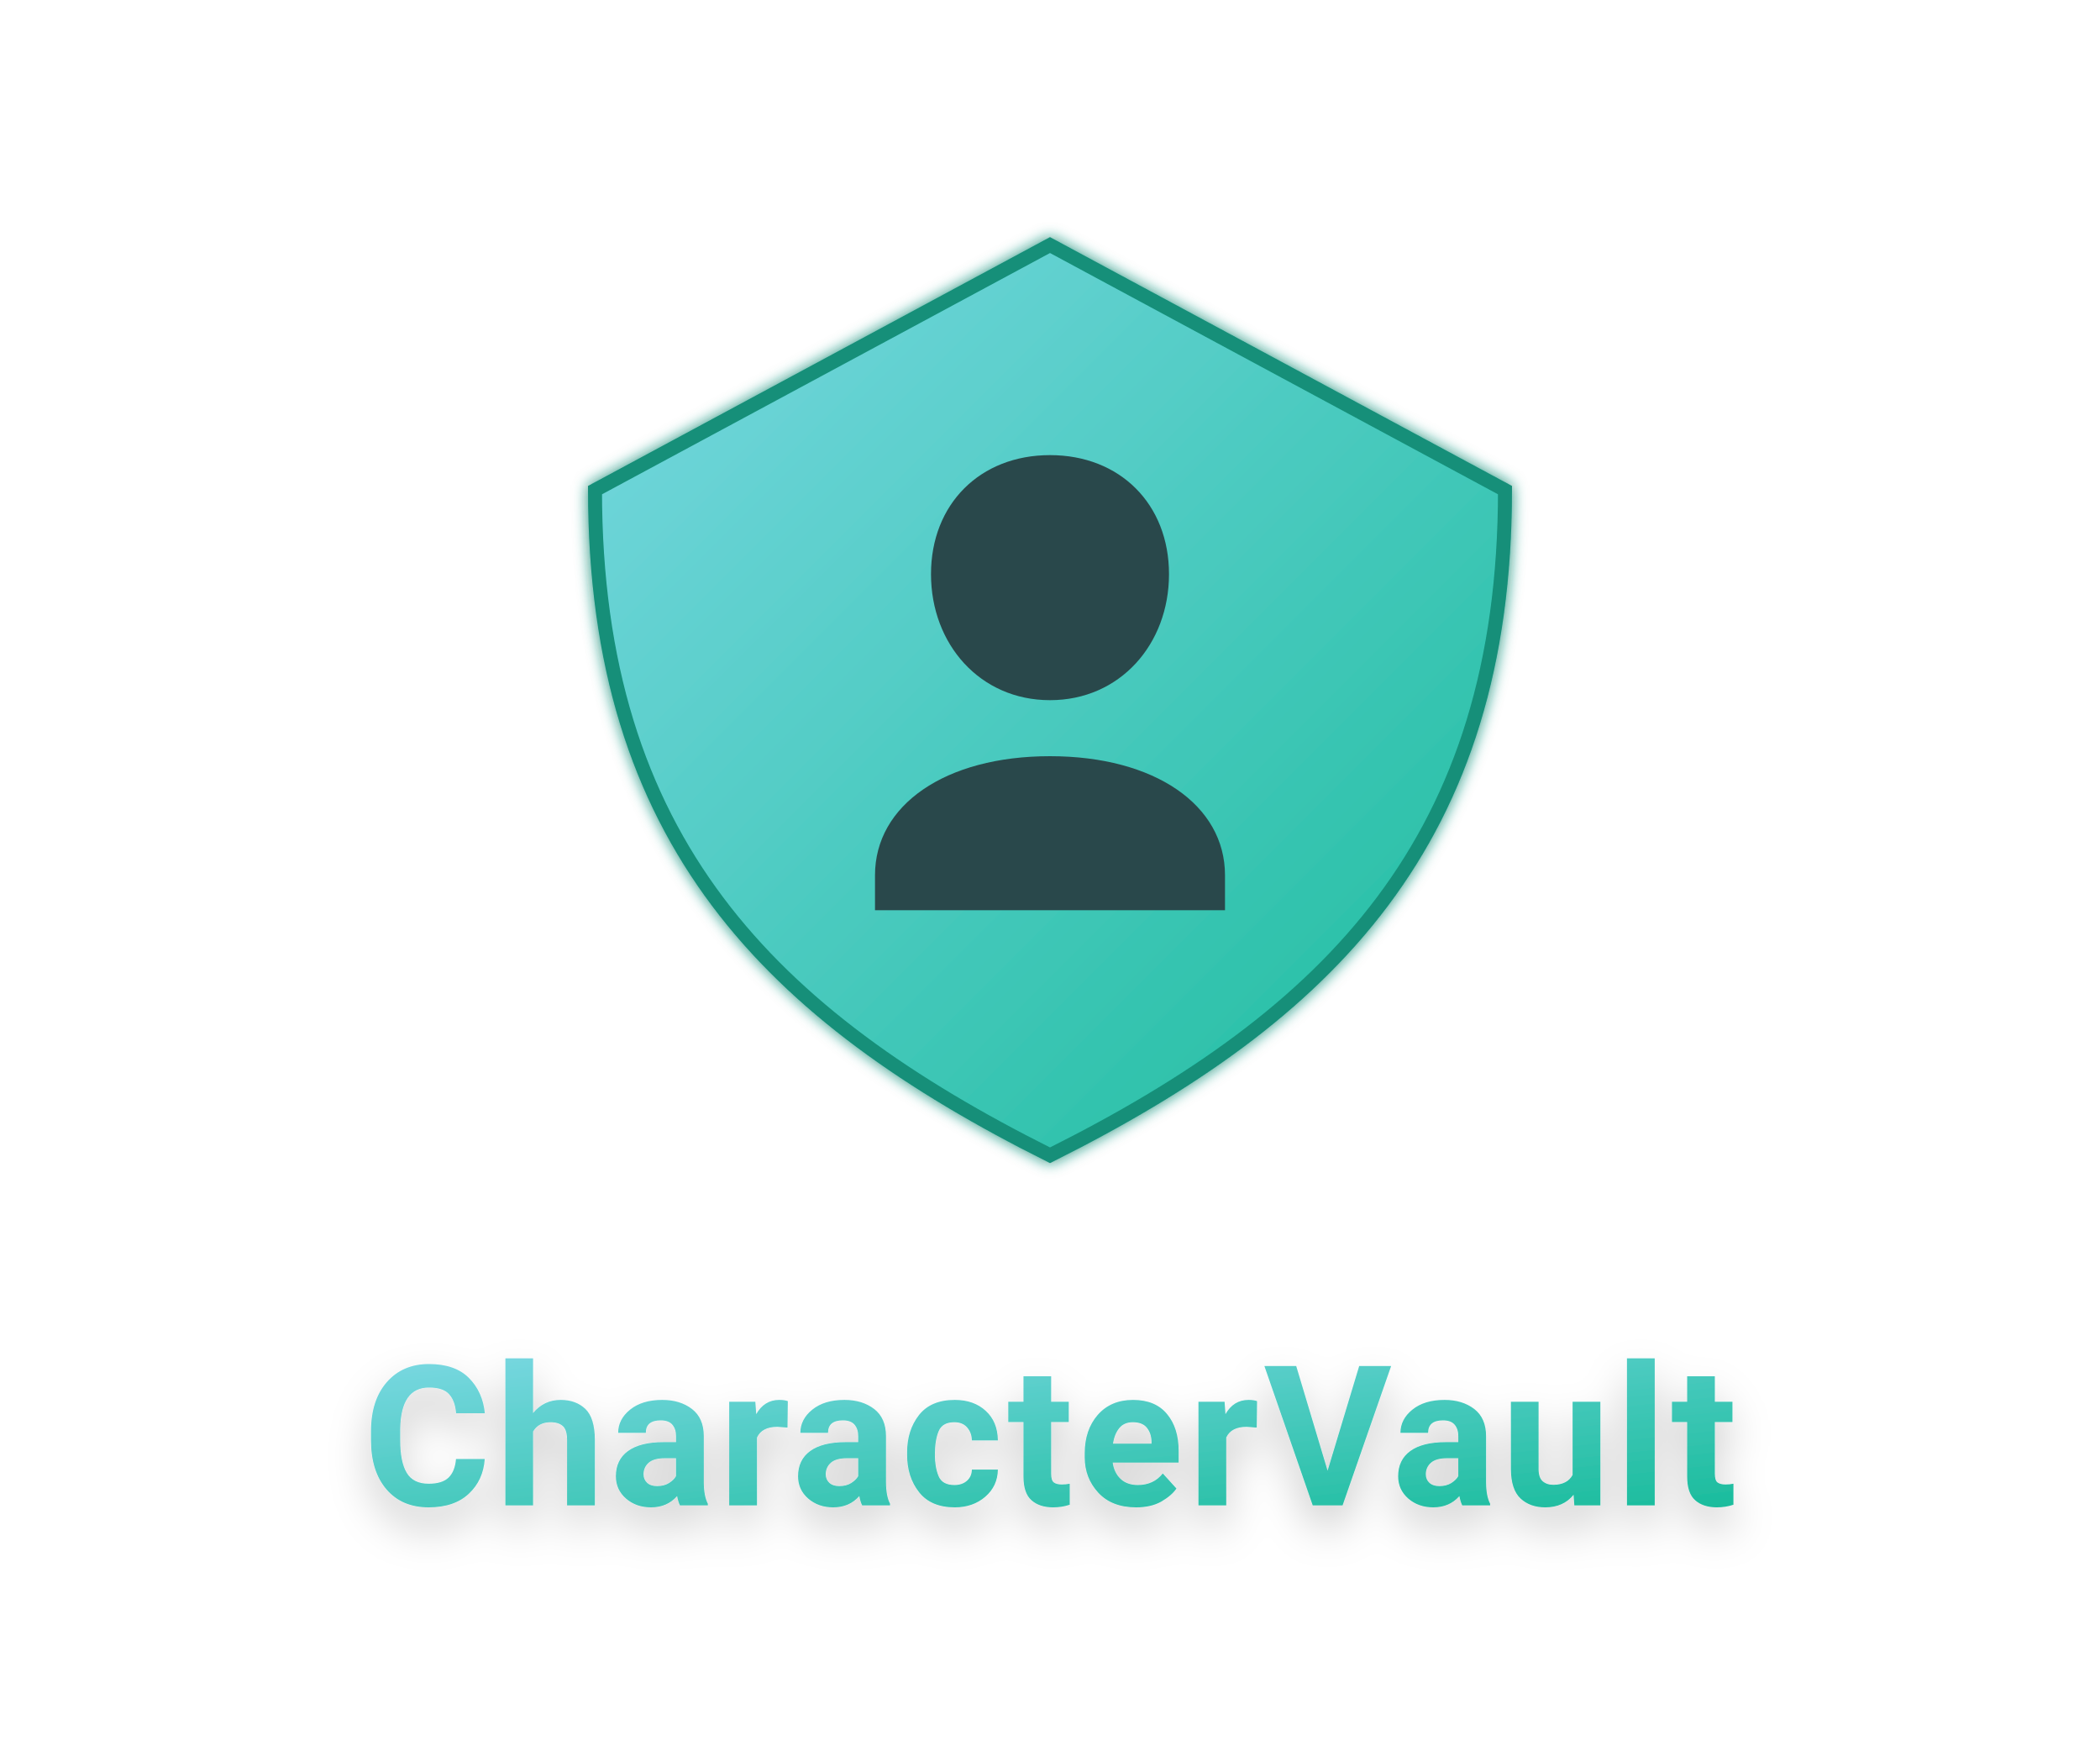
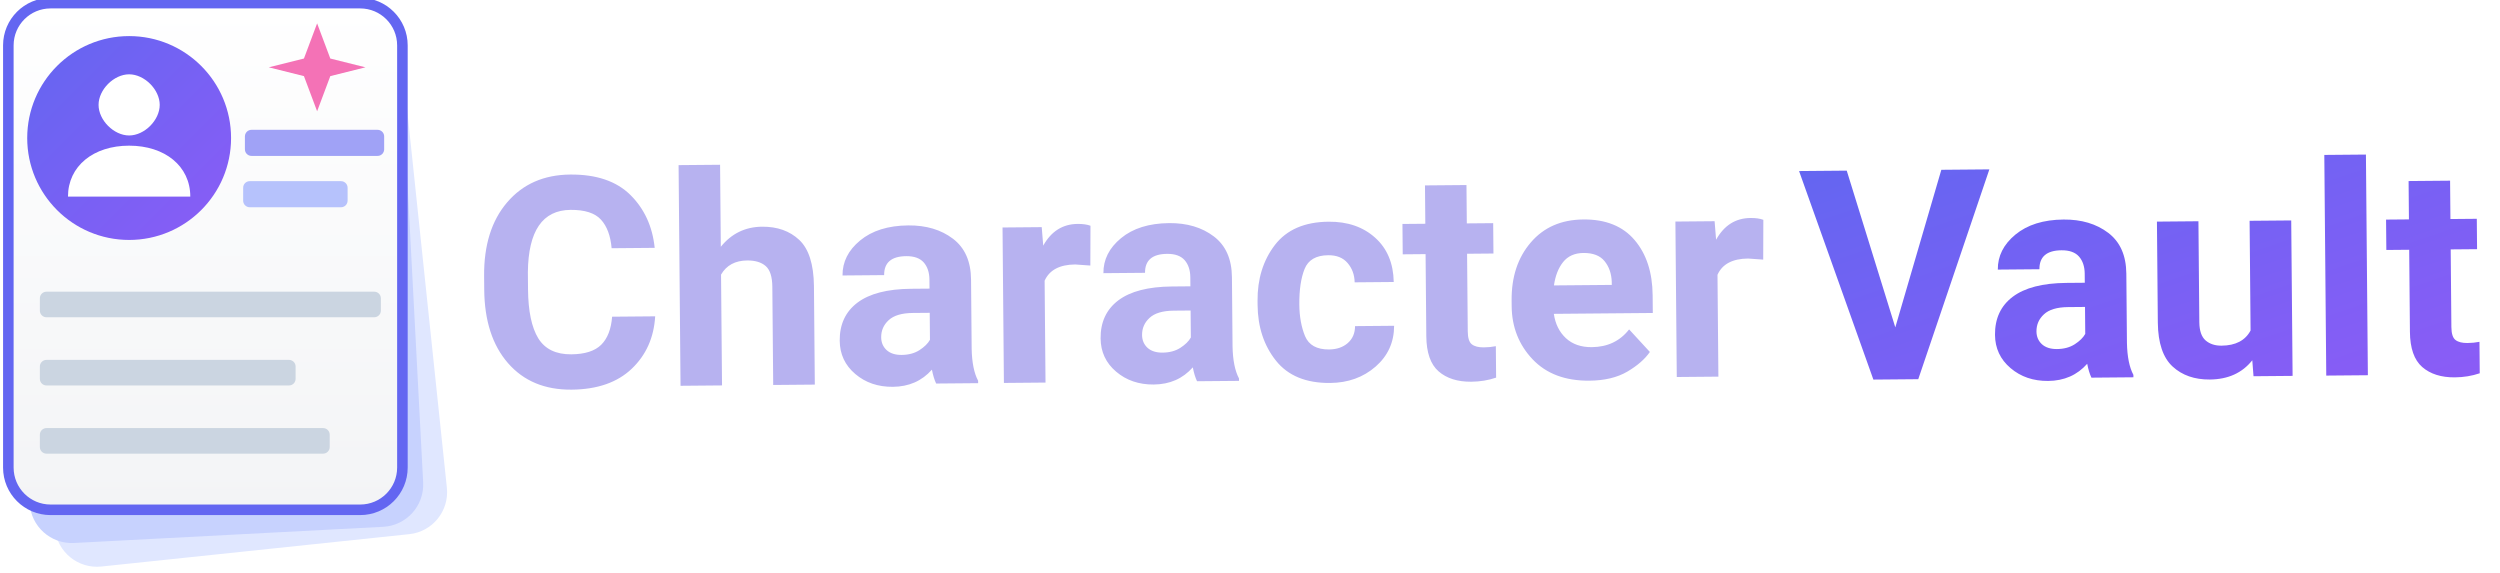
- <svg xmlns="http://www.w3.org/2000/svg" viewBox="0 0 300 250" aria-label="CharacterVault logo">
+ <svg xmlns="http://www.w3.org/2000/svg" version="1.1" width="568" height="130" viewBox="12 34 568 130">
  <defs>
-     <filter id="c" x="-50%" y="-50%" width="200%" height="200%">
-       <feDropShadow dx="0" dy="3" stdDeviation="3" flood-color="#000" flood-opacity=".2" />
-     </filter>
-     <filter id="b" x="-50%" y="-50%" width="200%" height="200%">
-       <feGaussianBlur stdDeviation="1" result="b" />
-       <feMerge>
-         <feMergeNode in="b" />
-         <feMergeNode in="SourceGraphic" />
-       </feMerge>
-     </filter>
-     <linearGradient id="a" x1="0%" y1="0%" x2="100%" y2="100%">
-       <stop offset="0%" stop-color="#7ad8e2" />
-       <stop offset="100%" stop-color="#1abc9c" />
+ </defs>
+   <g transform="matrix(1.5901 -0.1671 0.1671 1.5901 63.9954 101.7942)">
+     <rect transform="translate(0,0)" style="fill: rgb(224,231,255)" x="-28" y="-36" rx="6" ry="6" width="56" height="72" />
+   </g>
+   <g transform="matrix(1.5966 -0.0836 0.0836 1.5966 60.9294 98.0495)">
+     <rect transform="translate(0,0)" style="fill: rgb(199,210,254)" x="-28" y="-36" rx="6" ry="6" width="56" height="72" />
+   </g>
+   <g transform="matrix(1.5988 0 0 1.5988 58.6611 92.2713)">
+     <linearGradient id="SVGID_SVGID_102_111" gradientUnits="objectBoundingBox" gradientTransform="matrix(1 0 0 1 0 0)" x1="0" y1="0" x2="0" y2="1">
+       <stop offset="0%" style="stop-color:rgb(255,255,255);stop-opacity: 1" />
+       <stop offset="100%" style="stop-color:rgb(243,244,246);stop-opacity: 1" />
    </linearGradient>
-   </defs>
-   <path d="M75 5 10 40c0 50 25 75 65 95 40-20 65-45 65-95z" fill="url(#a)" stroke="#138f79" stroke-width="2" transform="translate(75 30)" filter="url(#b)" />
-   <path d="M150 65c-10 0-17 7-17 17s7 18 17 18 17-8 17-18-7-17-17-17m-25 60c0-10 10-17 25-17s25 7 25 17v5h-50Z" fill="#29484b" />
-   <text x="150" y="215" font-family="'Segoe UI', Roboto, Helvetica, Arial, sans-serif" font-size="28" font-weight="700" text-anchor="middle" fill="url(#a)" letter-spacing=".6" filter="url(#c)" style="paint-order:stroke;-webkit-font-smoothing:antialiased;text-rendering:optimizeLegibility">
-     CharacterVault
+     <rect transform="translate(0,0)" style="stroke: rgb(99,102,241); stroke-width: 1.5; fill: url(#SVGID_SVGID_102_111)" x="-28" y="-36" rx="6" ry="6" width="56" height="72" />
+   </g>
+   <g transform="matrix(2.3158 0 0 2.3158 41.3405 65.3578)">
+     <linearGradient id="SVGID_SVGID_103_112" gradientUnits="objectBoundingBox" gradientTransform="matrix(1 0 0 1 0 0)" x1="0" y1="0" x2="1" y2="1">
+       <stop offset="0%" style="stop-color:rgb(99,102,241);stop-opacity: 1" />
+       <stop offset="100%" style="stop-color:rgb(139,92,246);stop-opacity: 1" />
+     </linearGradient>
+     <circle transform="translate(0,0)" style="fill: url(#SVGID_SVGID_103_112)" cx="0" cy="0" r="10" />
+   </g>
+   <path transform="translate(0,0)" style="stroke-linecap: round; fill: rgb(255,255,255)" stroke-linecap="round" d="M41.34 50.884C44.814 50.884 48.288 54.358 48.288 57.831 48.288 61.305 44.814 64.779 41.34 64.779 37.867 64.779 34.393 61.305 34.393 57.831 34.393 54.358 37.867 50.884 41.34 50.884Z" />
+   <path transform="translate(0,0)" style="stroke-linecap: round; fill: rgb(255,255,255)" stroke-linecap="round" d="M27.446 78.673C27.446 71.726 33.236 67.095 41.34 67.095 49.446 67.095 55.235 71.726 55.235 78.673" />
+   <rect transform="translate(0,0)" style="fill: rgb(99,102,241); opacity: 0.6" x="67.644" y="63.493" rx="1.5" ry="1.5" width="31.638" height="5.932" />
+   <rect transform="translate(0,0)" style="fill: rgb(165,180,252); opacity: 0.8" x="67.245" y="75.158" rx="1.5" ry="1.5" width="23.729" height="5.932" />
+   <rect transform="translate(0,0)" style="fill: rgb(203,213,225)" x="21.058" y="100.272" rx="1.5" ry="1.5" width="77.472" height="5.81" />
+   <rect transform="translate(0,0)" style="fill: rgb(203,213,225)" x="21.058" y="115.766" rx="1.5" ry="1.5" width="58.104" height="5.81" />
+   <rect transform="translate(0,0)" style="fill: rgb(203,213,225)" x="21.058" y="131.26" rx="1.5" ry="1.5" width="65.851" height="5.81" />
+   <path transform="translate(0,0)" style="stroke-linecap: round; fill: rgb(244,114,182)" stroke-linecap="round" d="M84.05 39.309L87.046 47.298 95.034 49.295 87.046 51.292 84.05 59.281 81.054 51.292 73.065 49.295 81.054 47.298 84.05 39.309Z" />
+   <text transform="matrix(1.7591 -0.0155 0.0155 1.7591 269.7784 99.741)" style="fill: rgb(183,178,240); text-decoration-thickness: 11.727%; white-space: pre" x="-85.584" y="11.937" font-family="system-ui, -apple-system, BlinkMacSystemFont, 'Segoe UI', Roboto, sans-serif" font-size="38" font-style="normal" font-weight="700">
+     <tspan x="-85.584" y="11.937">Character</tspan>
  </text>
+   <g transform="matrix(1.7591 -0.0155 0.0155 1.7591 501.1999 98.6799)" style="">
+     <linearGradient id="SVGID_SVGID_104_113" gradientUnits="objectBoundingBox" gradientTransform="matrix(1 0 0 1 0 0)" x1="0" y1="0" x2="1" y2="1">
+       <stop offset="0%" style="stop-color:rgb(99,102,241);stop-opacity: 1" />
+       <stop offset="100%" style="stop-color:rgb(139,92,246);stop-opacity: 1" />
+     </linearGradient>
+     <text transform="translate(0,0)" style="fill: url(#SVGID_SVGID_104_113); text-decoration-thickness: 11.727%; white-space: pre" font-family="system-ui, -apple-system, BlinkMacSystemFont, 'Segoe UI', Roboto, sans-serif" font-size="38" font-style="normal" font-weight="700">
+       <tspan x="-45.756" y="11.937">Vault</tspan>
+     </text>
+   </g>
</svg>
